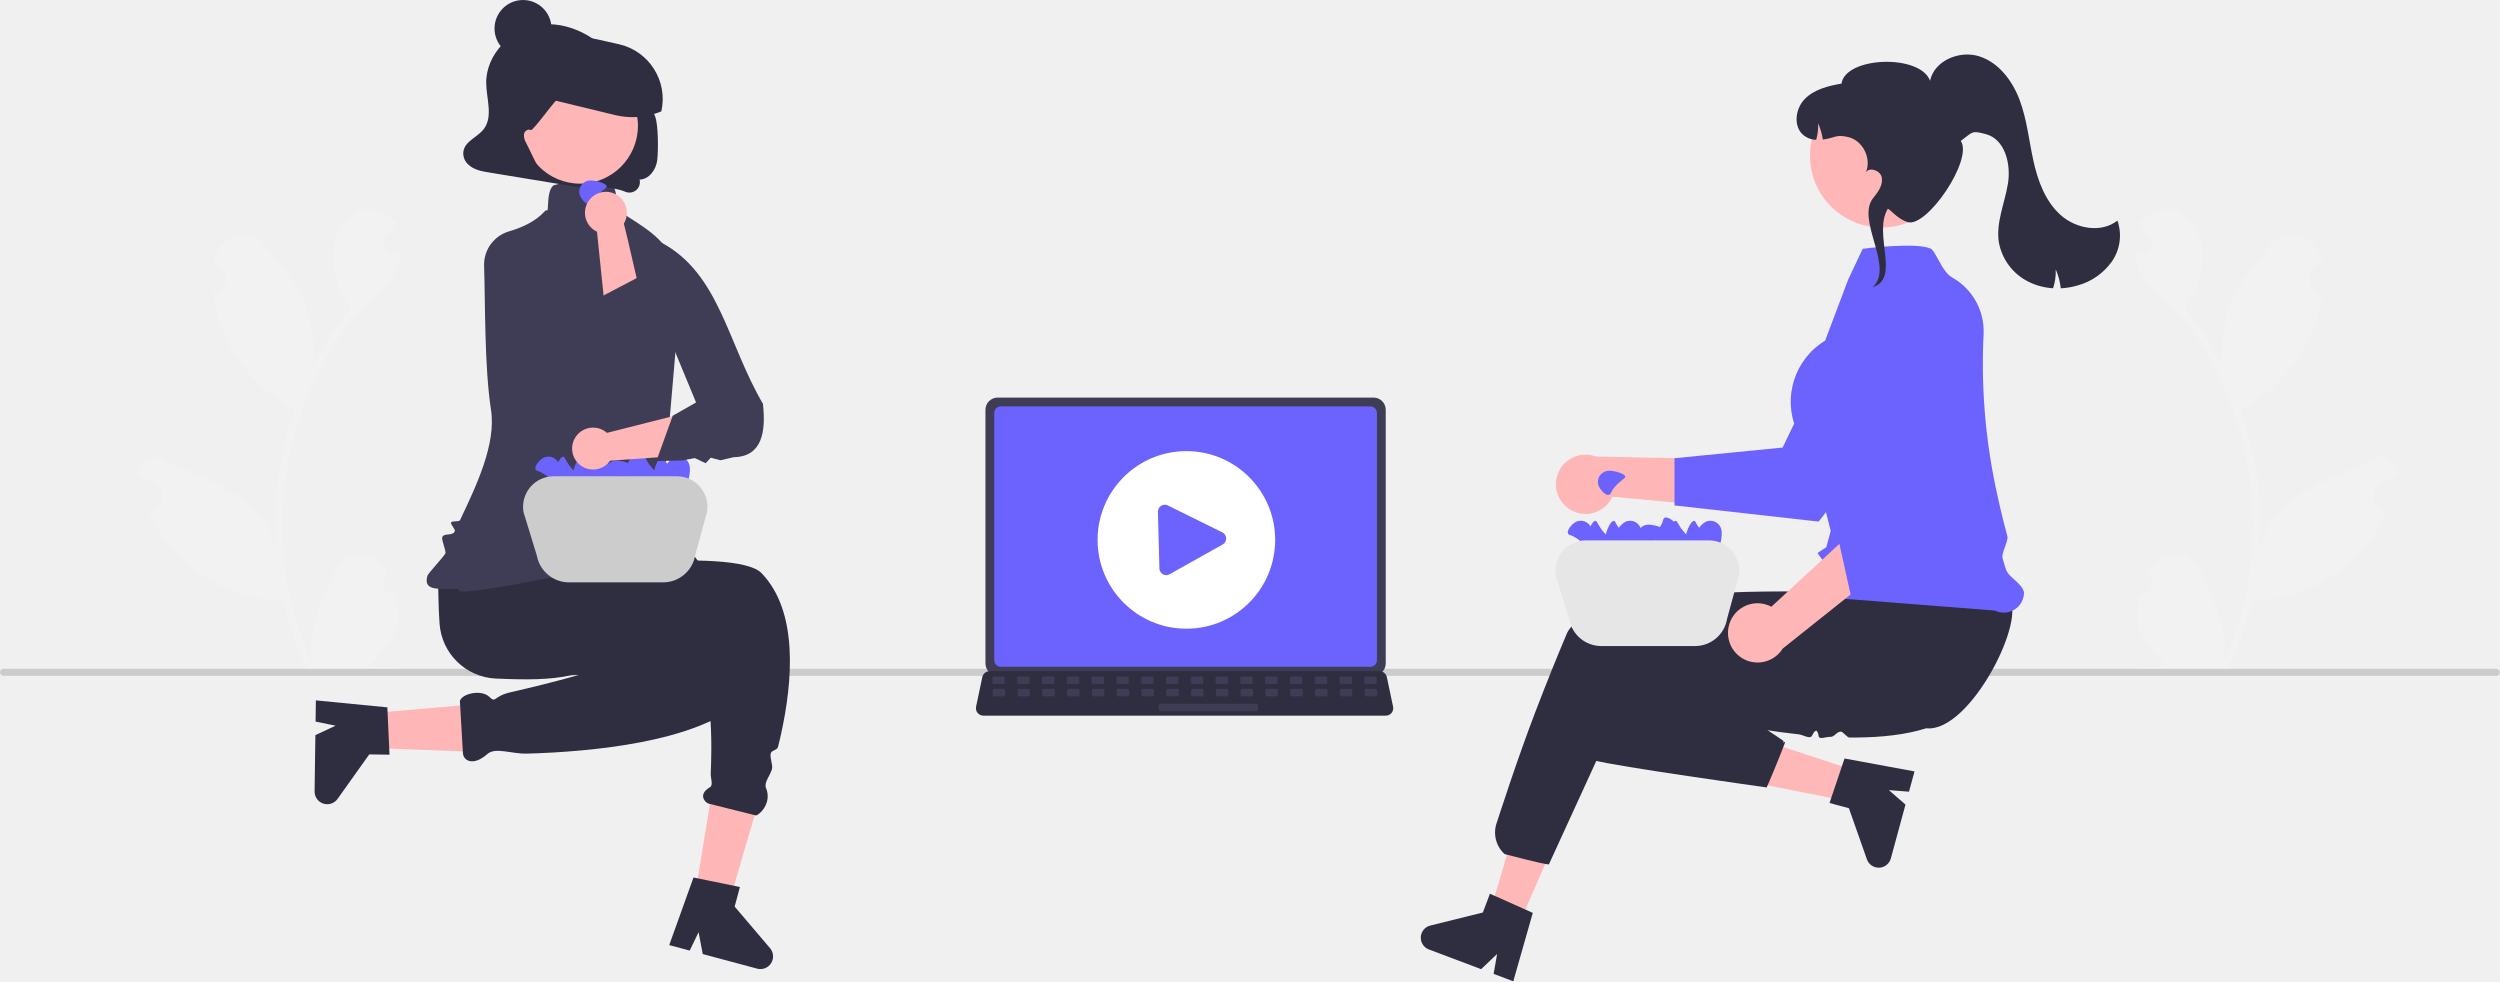
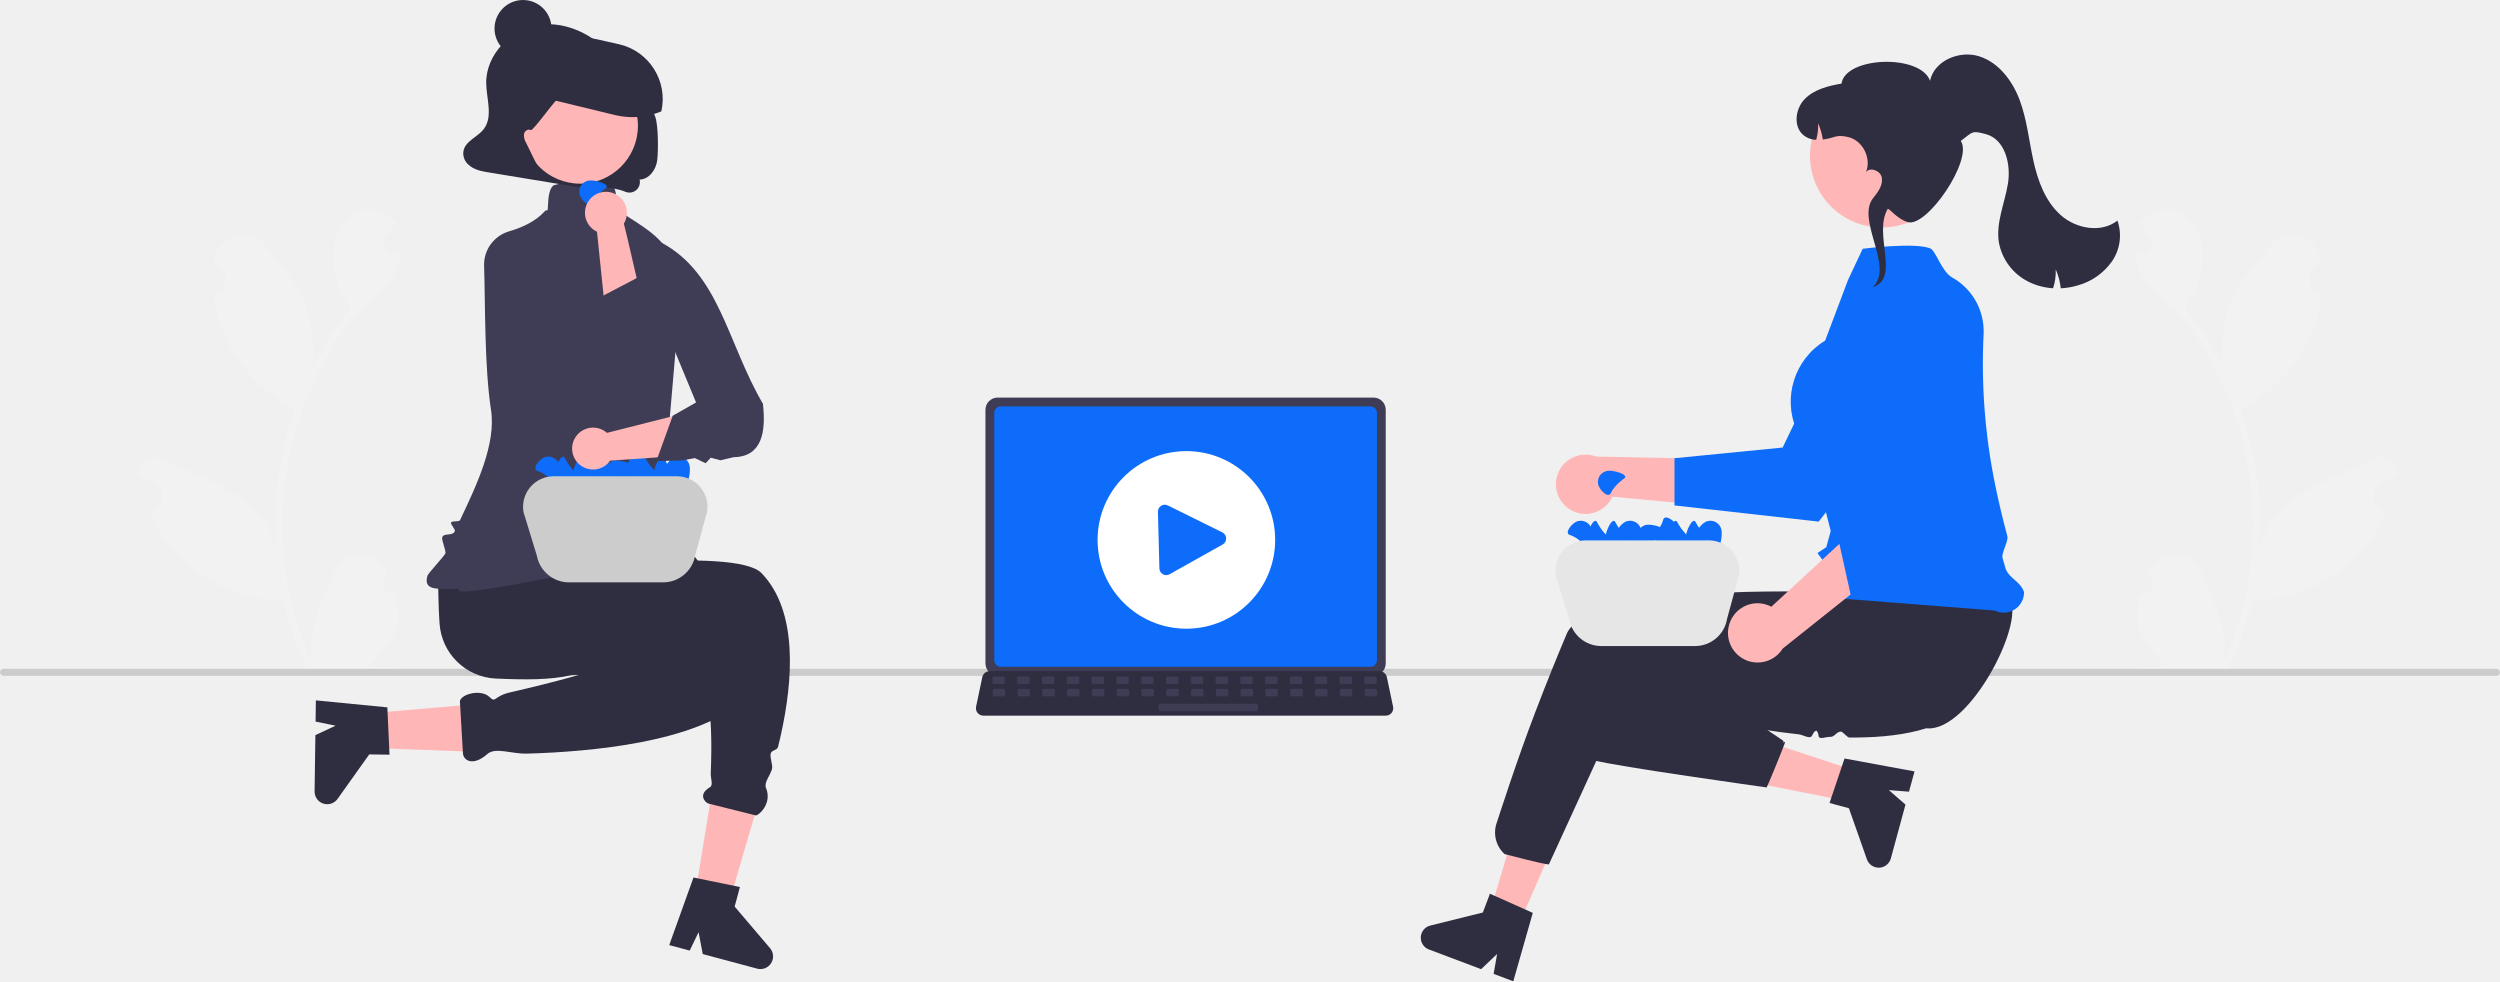
<svg xmlns="http://www.w3.org/2000/svg" width="844.67" height="331.552" viewBox="0 0 844.67 331.552" role="img" artist="Katerina Limpitsouni" source="https://undraw.co/">
  <path d="M310.953,485.024a3.613,3.613,0,0,1-2.619-6.263c.091-.362.156-.622.248-.984a9.707,9.707,0,0,0-17.997-.17c-4.282,10.023-9.825,20.4-7.068,31.44-18.206-38.585-12.015-86.582,14.891-119.58,7.437-4.097,13.465-11.376,15.034-19.827-3.681,1.247-8.27-1.747-5.502-5.624,1.2-1.482,2.411-2.952,3.61-4.434-13.982-14.89-30.641,8.512-15.251,28.609a115.847,115.847,0,0,0-13.011,20.352,48.709,48.709,0,0,0-2.908-22.624c-2.783-6.715-8.001-12.37-12.595-18.175-5.586-7.073-17.083-3.81-17.835,5.166,5.155,1.694,5.825,9.141-.072,10.16,1.545,16.698,12.453,32.043,27.478,39.366a116.299,116.299,0,0,0-6.355,48.611c-2.652-19.25-23.316-23.921-37.759-31.572a5.626,5.626,0,0,0-8.58,5.699,32.495,32.495,0,0,1,5.696,3.005,4.911,4.911,0,0,1-2.282,8.965c7.28,18.018,26.102,30.117,45.434,30.049a119.563,119.563,0,0,0,8.032,23.447H310.234c.103-.319.195-.648.288-.967a32.598,32.598,0,0,1-7.939-.473c7.026-8.319,12.46-12.563,8.371-24.177Z" transform="translate(-177.665 -284.224)" fill="#f2f2f2" />
  <path d="M901.054,485.024a3.613,3.613,0,0,0,2.619-6.263c-.091-.362-.156-.622-.248-.984a9.707,9.707,0,0,1,17.997-.17c4.282,10.023,9.825,20.4,7.068,31.44,18.206-38.585,12.015-86.582-14.891-119.58-7.437-4.097-13.465-11.376-15.034-19.827,3.681,1.247,8.27-1.747,5.502-5.624-1.2-1.482-2.411-2.952-3.61-4.434,13.982-14.89,30.641,8.512,15.251,28.609a115.847,115.847,0,0,1,13.011,20.352,48.709,48.709,0,0,1,2.908-22.624c2.783-6.715,8.001-12.37,12.595-18.175,5.586-7.073,17.083-3.81,17.835,5.166-5.155,1.694-5.825,9.141.072,10.16-1.545,16.698-12.453,32.043-27.478,39.366a116.299,116.299,0,0,1,6.355,48.611c2.652-19.25,23.316-23.921,37.759-31.572a5.626,5.626,0,0,1,8.58,5.699A32.495,32.495,0,0,0,981.648,448.18a4.911,4.911,0,0,0,2.282,8.965c-7.28,18.018-26.102,30.117-45.434,30.049a119.562,119.562,0,0,1-8.032,23.447H901.773c-.103-.319-.195-.648-.288-.967a32.598,32.598,0,0,0,7.939-.473c-7.026-8.319-12.46-12.563-8.371-24.177Z" transform="translate(-177.665 -284.224)" fill="#f2f2f2" />
  <path d="M177.665,511.387a1.186,1.186,0,0,0,1.19,1.19h842.29a1.19,1.19,0,0,0,0-2.38H178.855A1.187,1.187,0,0,0,177.665,511.387Z" transform="translate(-177.665 -284.224)" fill="#ccc" />
  <path d="M326.17,494.865c-.399-5.847-.401-11.429-.516-15.733-.233-8.766,18.673-8.141,28.839-8.411l36.913-1.75c10.166-.27,18.627,6.642,18.86,15.408s-7.848,16.118-18.014,16.389c-14.932,12.961-26.514,13.592-46.998,12.725A19.981,19.981,0,0,1,326.17,494.865Z" transform="translate(-177.665 -284.224)" fill="#2f2e41" />
  <polygon points="233.382 311.33 243.958 313.058 255.656 273.087 240.047 270.537 233.382 311.33" fill="#ffb6b6" />
  <path d="M415.25,512.207c-19.719,4.849-34.279-.612-46.272.096C362.161,500.8,340.4,486.189,352.273,480.039c6.612-3.425,73.828-11.321,82.652-2.208,12.424,12.831,10.689,36.168,6.575,54.659q-.165.74-.334,1.47-.313,1.346-.639,2.652c-.274,1.097-2.166,1.079-2.449,2.126-.398,1.478.811,3.994.409,5.354-.689,2.33-2.772,4.521-2.007,6.377,2.109,5.119-2.246,9.098-3.401,9.269l-16-4c-1.13-.266-3.781-3.074.457-5.539,1.2-.698.187-2.983.265-4.735.048-1.077.091-2.212.124-3.393.044-1.569.072-3.218.075-4.915C418.015,528.782,417.431,519.222,415.25,512.207Z" transform="translate(-177.665 -284.224)" fill="#2f2e41" />
  <path d="M411.973,580.704l15.683,3.212L425.885,590.529l11.962,14.065a4.277,4.277,0,0,1-4.364,6.902l-18.377-4.921-1.416-7.39-2.988,6.211-6.929-1.855Z" transform="translate(-177.665 -284.224)" fill="#2f2e41" />
  <polygon points="116.249 241.73 117.164 252.407 158.783 253.959 157.432 238.2 116.249 241.73" fill="#ffb6b6" />
  <path d="M395.163,504.712c-18.189-6.661-24.99-22.897-30.837-39.935,9.483-9.427,22.538-23.561,31.409-13.556,4.94,5.572,44.25,53.361,37.577,64.148-10.268,16.597-43.775,21.699-69.035,23.12q-2.317.13-4.534.221-2.036.084-3.97.14c-5.218.151-10.716-2.268-13.418.116-4.868,4.297-8.114,2.225-8.274-.228l-1-17c-.729-2.735,6.938-5.027,10-2,2.2,2.175,1.261-.297,7.036-1.613C364.076,514.944,383.387,510.004,395.163,504.712Z" transform="translate(-177.665 -284.224)" fill="#2f2e41" />
  <path d="M308.539,523.215l.727,15.992-6.846-.097-10.707,15.042a4.277,4.277,0,0,1-7.76-2.54l.27-19.022,6.818-3.183-6.753-1.376.102-7.172Z" transform="translate(-177.665 -284.224)" fill="#2f2e41" />
  <path d="M332.691,483.711a.501.501,0,0,1,.016-.519c-6.142-.228-12.239,1.179-10.628-4.453.23-.805,5.758-6.688,6.08-7.57.28-.766-1.418-4.612-1.08-5.43.661-1.603,3.432-.25,4.254-2.025.289-.625-1.556-2.333-1.254-2.975.284-.604,2.716-.142,3.009-.761,5.502-11.625,12.251-25.651,10.476-37.236-2.249-14.682-1.907-35.517-2.342-48.693a11.758,11.758,0,0,1,8.506-11.68c4.013-1.167,8.824-3.223,12.017-6.782.835-.931.936.739,1.043-1.532.13-2.765.265-5.625,1.741-7.102l.064-.064.086-.029c6.216-2.07,16.711-.731,19.831-.01l.135.032.084.111c1.29,1.702,1.219,4.426,1.15,7.059-.062,2.37-.12.793.93,1.468q1.219.784,2.343,1.499c9.238,5.892,13.875,8.851,17.272,18.476a19.191,19.191,0,0,1,1.18,8.788c-1.212,9.632-6.359,80.231-8.42,82.693-.535.639.855,1.749,1.431,2.577.826,1.189-1.798,2.216-2.209,3.002-.28.535-1.003.785-2.277.785C391.329,473.338,334.088,486.321,332.691,483.711Zm.658-.099Z" transform="translate(-177.665 -284.224)" fill="#3f3d56" />
-   <path d="M372.75,444.19c1.788,1.123-1.712,3.823-3.823,3.823a3.823,3.823,0,0,1-3.823-3.823c0-2.111,2.369-7.128,3.345-5.256C368.716,439.445,370.417,442.725,372.75,444.19Z" transform="translate(-177.665 -284.224)" fill="#6c63ff" />
-   <path d="M378.962,444.19c1.788,1.123-1.712,3.823-3.823,3.823a3.823,3.823,0,0,1-3.823-3.823c0-2.111,2.369-7.128,3.345-5.256C374.928,439.445,376.629,442.725,378.962,444.19Z" transform="translate(-177.665 -284.224)" fill="#6c63ff" />
-   <path d="M375.993,443.332c-2.023-.606.631-4.141,2.666-4.703a3.823,3.823,0,0,1,4.703,2.666c.562,2.035-.384,7.502-1.824,5.958C381.146,446.831,378.632,444.122,375.993,443.332Z" transform="translate(-177.665 -284.224)" fill="#6c63ff" />
-   <path d="M399.988,444.19c1.788,1.123-1.712,3.823-3.823,3.823a3.823,3.823,0,0,1-3.823-3.823c0-2.111,2.369-7.128,3.345-5.256C395.954,439.445,397.654,442.725,399.988,444.19Z" transform="translate(-177.665 -284.224)" fill="#6c63ff" />
-   <path d="M406.2,444.19c1.788,1.123-1.712,3.823-3.823,3.823a3.823,3.823,0,0,1-3.823-3.823c0-2.111,2.369-7.128,3.345-5.256C402.166,439.445,403.866,442.725,406.2,444.19Z" transform="translate(-177.665 -284.224)" fill="#6c63ff" />
-   <path d="M403.231,443.332c-2.023-.606.631-4.141,2.666-4.703a3.823,3.823,0,0,1,4.703,2.666c.562,2.035-.384,7.502-1.824,5.958C408.383,446.831,405.87,444.122,403.231,443.332Z" transform="translate(-177.665 -284.224)" fill="#6c63ff" />
-   <path d="M359.268,443.332c-2.023-.606.631-4.141,2.666-4.703a3.823,3.823,0,0,1,4.703,2.666c.562,2.035-.384,7.502-1.824,5.958C364.421,446.831,361.907,444.122,359.268,443.332Z" transform="translate(-177.665 -284.224)" fill="#6c63ff" />
-   <path d="M386.454,447.418c-.855,1.93-4.029-1.147-4.331-3.236a3.823,3.823,0,0,1,3.236-4.331c2.09-.302,7.394,1.324,5.681,2.558C390.572,442.746,387.569,444.899,386.454,447.418Z" transform="translate(-177.665 -284.224)" fill="#6c63ff" />
-   <path d="M393.783,441.016c.509-2.049,4.166.434,4.824,2.441a3.823,3.823,0,0,1-2.44,4.824c-2.006.658-7.512-.028-6.037-1.54C390.532,446.328,393.118,443.69,393.783,441.016Z" transform="translate(-177.665 -284.224)" fill="#6c63ff" />
-   <path d="M390.916,438.149c.509-2.049,4.166.434,4.824,2.441a3.823,3.823,0,0,1-2.441,4.824c-2.006.658-7.512-.028-6.037-1.54C387.665,443.461,390.251,440.822,390.916,438.149Z" transform="translate(-177.665 -284.224)" fill="#6c63ff" />
+   <path d="M372.75,444.19c1.788,1.123-1.712,3.823-3.823,3.823a3.823,3.823,0,0,1-3.823-3.823c0-2.111,2.369-7.128,3.345-5.256C368.716,439.445,370.417,442.725,372.75,444.19Z" transform="translate(-177.665 -284.224)" fill="#0d6cfa" />
+   <path d="M378.962,444.19c1.788,1.123-1.712,3.823-3.823,3.823a3.823,3.823,0,0,1-3.823-3.823c0-2.111,2.369-7.128,3.345-5.256C374.928,439.445,376.629,442.725,378.962,444.19Z" transform="translate(-177.665 -284.224)" fill="#0d6cfa" />
+   <path d="M375.993,443.332c-2.023-.606.631-4.141,2.666-4.703a3.823,3.823,0,0,1,4.703,2.666c.562,2.035-.384,7.502-1.824,5.958C381.146,446.831,378.632,444.122,375.993,443.332Z" transform="translate(-177.665 -284.224)" fill="#0d6cfa" />
+   <path d="M399.988,444.19c1.788,1.123-1.712,3.823-3.823,3.823a3.823,3.823,0,0,1-3.823-3.823c0-2.111,2.369-7.128,3.345-5.256C395.954,439.445,397.654,442.725,399.988,444.19Z" transform="translate(-177.665 -284.224)" fill="#0d6cfa" />
+   <path d="M406.2,444.19c1.788,1.123-1.712,3.823-3.823,3.823a3.823,3.823,0,0,1-3.823-3.823c0-2.111,2.369-7.128,3.345-5.256C402.166,439.445,403.866,442.725,406.2,444.19Z" transform="translate(-177.665 -284.224)" fill="#0d6cfa" />
+   <path d="M403.231,443.332c-2.023-.606.631-4.141,2.666-4.703a3.823,3.823,0,0,1,4.703,2.666c.562,2.035-.384,7.502-1.824,5.958C408.383,446.831,405.87,444.122,403.231,443.332Z" transform="translate(-177.665 -284.224)" fill="#0d6cfa" />
+   <path d="M359.268,443.332c-2.023-.606.631-4.141,2.666-4.703a3.823,3.823,0,0,1,4.703,2.666c.562,2.035-.384,7.502-1.824,5.958C364.421,446.831,361.907,444.122,359.268,443.332Z" transform="translate(-177.665 -284.224)" fill="#0d6cfa" />
+   <path d="M386.454,447.418c-.855,1.93-4.029-1.147-4.331-3.236a3.823,3.823,0,0,1,3.236-4.331c2.09-.302,7.394,1.324,5.681,2.558C390.572,442.746,387.569,444.899,386.454,447.418Z" transform="translate(-177.665 -284.224)" fill="#0d6cfa" />
+   <path d="M393.783,441.016c.509-2.049,4.166.434,4.824,2.441a3.823,3.823,0,0,1-2.44,4.824c-2.006.658-7.512-.028-6.037-1.54C390.532,446.328,393.118,443.69,393.783,441.016Z" transform="translate(-177.665 -284.224)" fill="#0d6cfa" />
+   <path d="M390.916,438.149c.509-2.049,4.166.434,4.824,2.441a3.823,3.823,0,0,1-2.441,4.824c-2.006.658-7.512-.028-6.037-1.54C387.665,443.461,390.251,440.822,390.916,438.149Z" transform="translate(-177.665 -284.224)" fill="#0d6cfa" />
  <path d="M354.557,457.314l4.491,14.642A11.045,11.045,0,0,0,369.906,480.985h31.774a11.005,11.005,0,0,0,10.896-9.246l.011-.048,3.978-14.577a10.313,10.313,0,0,0-10.18-11.968H364.702a10.313,10.313,0,0,0-10.145,12.168Z" transform="translate(-177.665 -284.224)" fill="#ccc" />
  <path d="M382.751,430.475l27.549-6.986,4.282,14.175s-29.639,2.195-30.747,2.205a7.089,7.089,0,1,1-1.085-9.394Z" transform="translate(-177.665 -284.224)" fill="#ffb6b6" />
  <path d="M401.136,366.195c19.643,10.497,22.251,33.896,34.303,54.461,1.054,9.509-.297,17.866-9.863,18.035l-4.497,1.047-3.272-.868-1.728,1.868-3.661-1.744-4.228.809-8.765.202,5.53-15.318,7.886-4.48-9.321-22.548Z" transform="translate(-177.665 -284.224)" fill="#3f3d56" />
  <path d="M341.105,327.84c3.205-4.168.935-10.132.832-15.415-.193-9.858,8.515-18.535,17.971-19.818,9.456-1.283,18.884,3.671,25.115,11.017,6.108,7.202,10.691,10.977,13.998,19.961,1.109,3.013,1.077,11.588.692,14.812-.385,3.225-2.825,6.472-5.953,6.497a3.532,3.532,0,0,1-4.675,4.171c-5.445-2.374-16.576-1.693-16.576-1.693q-14.807-2.437-29.614-4.874c-2.529-.416-5.15-.867-7.085-2.749a5.108,5.108,0,0,1-1.622-3.95C334.446,331.979,338.896,330.714,341.105,327.84Z" transform="translate(-177.665 -284.224)" fill="#2f2e41" />
  <circle cx="195.994" cy="42.514" r="19.537" fill="#ffb6b6" />
  <path d="M385.456,323.097l-25.56-6.189a4.343,4.343,0,0,1-3.249-5.114,18.852,18.852,0,0,1,22.509-14.341l7.569,1.695A19.003,19.003,0,0,1,401.116,321.844l0,0-.159.066a25.001,25.001,0,0,1-15.067,1.288C385.746,323.165,385.6,323.132,385.456,323.097Z" transform="translate(-177.665 -284.224)" fill="#2f2e41" />
  <path d="M360.18,342.195l-4.756-9.713a4.884,4.884,0,0,1-.73-2.952c.191-1.014,1.381-1.88,2.267-1.35.822.491,8.808-11.179,9.742-10.967.968.22,1.574-1.001,1.803-1.967.869-3.661-2.998-.387-3.193-4.144s-4.721-1.578-7.682-3.9-7.625-2.613-10.356-.025c-2.025,1.919-2.626,4.866-3.032,7.626a127.262,127.262,0,0,0-1.355,19.345c.01,1.59.151,3.396,1.391,4.391a5.518,5.518,0,0,0,2.335.902l10.174,2.226" transform="translate(-177.665 -284.224)" fill="#2f2e41" />
  <circle cx="176.711" cy="9.63" r="9.628" fill="#2f2e41" />
  <path d="M510.617,422.667v85.704a4.122,4.122,0,0,0,4.119,4.119H641.74a4.122,4.122,0,0,0,4.119-4.119v-85.704a4.124,4.124,0,0,0-4.119-4.115H514.736A4.124,4.124,0,0,0,510.617,422.667Z" transform="translate(-177.665 -284.224)" fill="#3f3d56" />
-   <path d="M513.596,423.733v83.58a2.205,2.205,0,0,0,2.201,2.201H640.683a2.205,2.205,0,0,0,2.201-2.201V423.733a2.206,2.206,0,0,0-2.201-2.206H515.797A2.206,2.206,0,0,0,513.596,423.733Z" transform="translate(-177.665 -284.224)" fill="#6c63ff" />
+   <path d="M513.596,423.733v83.58a2.205,2.205,0,0,0,2.201,2.201H640.683a2.205,2.205,0,0,0,2.201-2.201V423.733a2.206,2.206,0,0,0-2.201-2.206H515.797A2.206,2.206,0,0,0,513.596,423.733Z" transform="translate(-177.665 -284.224)" fill="#0d6cfa" />
  <path d="M507.96,525.085a2.47,2.47,0,0,0,1.943.93H645.896a2.502,2.502,0,0,0,2.446-3.016l-2.111-10.027a2.507,2.507,0,0,0-1.558-1.818,2.425,2.425,0,0,0-.888-.168H512.006a2.425,2.425,0,0,0-.888.168,2.507,2.507,0,0,0-1.558,1.818l-2.111,10.027A2.5,2.5,0,0,0,507.96,525.085Z" transform="translate(-177.665 -284.224)" fill="#2f2e41" />
  <rect x="638.63" y="512.793" width="4.188" height="2.513" rx="0.488" transform="translate(1103.784 743.8743) rotate(-180)" fill="#3f3d56" />
  <rect x="630.253" y="512.793" width="4.188" height="2.513" rx="0.488" transform="translate(1087.03 743.8743) rotate(-180)" fill="#3f3d56" />
  <rect x="621.876" y="512.793" width="4.188" height="2.513" rx="0.488" transform="translate(1070.276 743.8743) rotate(-180)" fill="#3f3d56" />
  <rect x="613.499" y="512.793" width="4.188" height="2.513" rx="0.488" transform="translate(1053.522 743.8743) rotate(-180)" fill="#3f3d56" />
  <rect x="605.123" y="512.793" width="4.188" height="2.513" rx="0.488" transform="translate(1036.769 743.8743) rotate(-180)" fill="#3f3d56" />
  <rect x="596.746" y="512.793" width="4.188" height="2.513" rx="0.488" transform="translate(1020.015 743.8743) rotate(-180)" fill="#3f3d56" />
  <rect x="588.369" y="512.793" width="4.188" height="2.513" rx="0.488" transform="translate(1003.261 743.8743) rotate(-180)" fill="#3f3d56" />
  <rect x="579.992" y="512.793" width="4.188" height="2.513" rx="0.488" transform="translate(986.5066 743.8743) rotate(-180)" fill="#3f3d56" />
  <rect x="571.615" y="512.793" width="4.188" height="2.513" rx="0.488" transform="translate(969.7527 743.8743) rotate(-180)" fill="#3f3d56" />
  <rect x="563.238" y="512.793" width="4.188" height="2.513" rx="0.488" transform="translate(952.9987 743.8743) rotate(-180)" fill="#3f3d56" />
  <rect x="554.861" y="512.793" width="4.188" height="2.513" rx="0.488" transform="translate(936.2447 743.8743) rotate(-180)" fill="#3f3d56" />
  <rect x="546.484" y="512.793" width="4.188" height="2.513" rx="0.488" transform="translate(919.4908 743.8743) rotate(-180)" fill="#3f3d56" />
  <rect x="538.107" y="512.793" width="4.188" height="2.513" rx="0.488" transform="translate(902.7368 743.8743) rotate(-180)" fill="#3f3d56" />
  <rect x="529.73" y="512.793" width="4.188" height="2.513" rx="0.488" transform="translate(885.9828 743.8743) rotate(-180)" fill="#3f3d56" />
  <rect x="521.353" y="512.793" width="4.188" height="2.513" rx="0.488" transform="translate(869.2289 743.8743) rotate(-180)" fill="#3f3d56" />
  <rect x="512.976" y="512.793" width="4.188" height="2.513" rx="0.488" transform="translate(852.4749 743.8743) rotate(-180)" fill="#3f3d56" />
  <rect x="638.729" y="516.981" width="4.188" height="2.513" rx="0.488" transform="translate(1103.982 752.2513) rotate(-180)" fill="#3f3d56" />
  <rect x="630.352" y="516.981" width="4.188" height="2.513" rx="0.488" transform="translate(1087.228 752.2513) rotate(-180)" fill="#3f3d56" />
  <rect x="621.975" y="516.981" width="4.188" height="2.513" rx="0.488" transform="translate(1070.474 752.2513) rotate(-180)" fill="#3f3d56" />
  <rect x="613.598" y="516.981" width="4.188" height="2.513" rx="0.488" transform="translate(1053.72 752.2513) rotate(-180)" fill="#3f3d56" />
  <rect x="605.221" y="516.981" width="4.188" height="2.513" rx="0.488" transform="translate(1036.966 752.2513) rotate(-180)" fill="#3f3d56" />
  <rect x="596.845" y="516.981" width="4.188" height="2.513" rx="0.488" transform="translate(1020.213 752.2513) rotate(-180)" fill="#3f3d56" />
  <rect x="588.468" y="516.981" width="4.188" height="2.513" rx="0.488" transform="translate(1003.459 752.2513) rotate(-180)" fill="#3f3d56" />
  <rect x="580.091" y="516.981" width="4.188" height="2.513" rx="0.488" transform="translate(986.7046 752.2513) rotate(-180)" fill="#3f3d56" />
  <rect x="571.714" y="516.981" width="4.188" height="2.513" rx="0.488" transform="translate(969.9506 752.2513) rotate(-180)" fill="#3f3d56" />
  <rect x="563.337" y="516.981" width="4.188" height="2.513" rx="0.488" transform="translate(953.1967 752.2513) rotate(-180)" fill="#3f3d56" />
  <rect x="554.96" y="516.981" width="4.188" height="2.513" rx="0.488" transform="translate(936.4427 752.2513) rotate(-180)" fill="#3f3d56" />
  <rect x="546.583" y="516.981" width="4.188" height="2.513" rx="0.488" transform="translate(919.6888 752.2513) rotate(-180)" fill="#3f3d56" />
  <rect x="538.206" y="516.981" width="4.188" height="2.513" rx="0.488" transform="translate(902.9348 752.2513) rotate(-180)" fill="#3f3d56" />
  <rect x="529.829" y="516.981" width="4.188" height="2.513" rx="0.488" transform="translate(886.1808 752.2513) rotate(-180)" fill="#3f3d56" />
  <rect x="521.452" y="516.981" width="4.188" height="2.513" rx="0.488" transform="translate(869.4269 752.2513) rotate(-180)" fill="#3f3d56" />
  <rect x="513.075" y="516.981" width="4.188" height="2.513" rx="0.488" transform="translate(852.6729 752.2513) rotate(-180)" fill="#3f3d56" />
  <rect x="569.2" y="522.007" width="33.508" height="2.513" rx="0.488" transform="translate(994.2439 762.3037) rotate(-180)" fill="#3f3d56" />
  <circle cx="400.838" cy="182.418" r="30" fill="#fff" />
-   <path d="M571.768,478.541a2.319,2.319,0,0,1-1.126-.262,2.289,2.289,0,0,1-1.254-2.001L568.893,457.126a2.319,2.319,0,0,1,3.511-2.049l18.414,9.107a2.319,2.319,0,0,1,.101,3.914L572.999,478.142A2.308,2.308,0,0,1,571.768,478.541Z" transform="translate(-177.665 -284.224)" fill="#6c63ff" />
+   <path d="M571.768,478.541a2.319,2.319,0,0,1-1.126-.262,2.289,2.289,0,0,1-1.254-2.001L568.893,457.126a2.319,2.319,0,0,1,3.511-2.049l18.414,9.107a2.319,2.319,0,0,1,.101,3.914L572.999,478.142A2.308,2.308,0,0,1,571.768,478.541Z" transform="translate(-177.665 -284.224)" fill="#0d6cfa" />
  <polygon points="512.525 313.828 502.965 309.565 514.88 269.765 528.989 276.057 512.525 313.828" fill="#ffb8b8" />
  <path d="M693.033,591.529,682.69,586.906l-1.622-.727-2.391,6.35-17.756,4.407a4.239,4.239,0,0,0-.478,8.082l17.641,6.655,5.407-5.133-1.181,6.727,6.644,2.508,6.593-23.121Z" transform="translate(-177.665 -284.224)" fill="#2f2e41" />
  <path d="M707.736,456.103a9.948,9.948,0,0,0,14.702-4.067l35.198,3.292-8.641-16.211-32.1-.641a10.002,10.002,0,0,0-9.159,17.627Z" transform="translate(-177.665 -284.224)" fill="#ffb6b6" />
-   <path d="M743.426,454.994l48.707,5.461.168-.215c.321-.411,32.192-41.207,37.547-50.918a29.362,29.362,0,0,0,3.4-19.231l-.037-.162-.127-.107a14.9,14.9,0,0,0-18.632-.409,105.543,105.543,0,0,0-30.458,37.635L779.967,435.435l-36.541,3.604Z" transform="translate(-177.665 -284.224)" fill="#6c63ff" />
+   <path d="M743.426,454.994l48.707,5.461.168-.215c.321-.411,32.192-41.207,37.547-50.918a29.362,29.362,0,0,0,3.4-19.231l-.037-.162-.127-.107a14.9,14.9,0,0,0-18.632-.409,105.543,105.543,0,0,0-30.458,37.635L779.967,435.435l-36.541,3.604Z" transform="translate(-177.665 -284.224)" fill="#0d6cfa" />
  <path d="M852.639,480.373l1.407,3.175c.439,2.922,2.144.015,1.994,2.493,7.247,5.969-12.617,45.87-27.543,44.246-6.92,2.174-15.077,3.061-23.603,3.121q-1.242.011-2.494-.003c-.532-.006-2.166-1.98-2.7-1.992-1.604-.036-2.115,1.867-3.73,1.781-1.277-.067-3.629,1.021-3.834-.243-.443-2.724-1.268-2.107-2.242-.179-.676,1.337-2.981-.273-4.461-.432-8.548-.919-16.82-2.319-23.971-3.757-2.662-.528-5.165-1.067-7.469-1.591-4.363-.982-8.012-1.9-10.655-2.598-2.977-.778-4.672-1.281-4.672-1.281l-21.234,17.275-16.453,35.898c-1.266.115-14.958-3.49-14.958-3.49a9.878,9.878,0,0,1-2.594-10.774c.838-2.508,6.771-21.05,12.978-37.24,1.84-4.806,3.744-9.683,5.704-14.534,1.605-3.984,3.241-7.953,4.896-11.866,2.877-6.786,16.778-10.445,33.146-12.365.833-.095,1.67-.189,2.513-.279,8.341-.878,17.191-1.331,25.468-1.541,4.143-.105,8.142-.145,11.861-.15q1.802,0,3.505.01h.005c3.066.015,5.888.06,8.371.11.484.01.952.025,1.411.035h.005c.309.005.613.015.912.02,5.43.14,8.76.309,8.76.309l-.273-9.459,1.829-2.716.249-1.944v-.005l.03-.244.204-.005,3.59-.07,30.175-.588,12.852-.545Z" transform="translate(-177.665 -284.224)" fill="#2f2e41" />
  <polygon points="629.09 261.091 625.757 271.013 585.004 262.939 589.924 248.295 629.09 261.091" fill="#ffb8b8" />
  <path d="M799.992,543.105l-3.618,10.736-.569,1.684,6.548,1.776,6.076,17.256a4.239,4.239,0,0,0,8.091-.293l4.947-18.194-5.624-4.894,6.809.535,1.865-6.853-23.643-4.363Z" transform="translate(-177.665 -284.224)" fill="#2f2e41" />
  <path d="M780.268,534.561c-.462,1.303.902-.489.409.802-1.899,5.006-5.431,13.536-6.124,14.914-.27-.053-51.517-7.183-58.428-9.193l10.655-27.017,1.196-3.029,17.651,6.293,6.046,5.17,13.201,1.692Z" transform="translate(-177.665 -284.224)" fill="#2f2e41" />
  <circle cx="635.776" cy="52.618" r="24.244" fill="#ffb6b6" />
-   <path d="M721.515,465.845c1.781,1.118-1.705,3.808-3.808,3.808a3.808,3.808,0,0,1-3.808-3.808c0-2.103,2.36-7.101,3.332-5.236C717.496,461.118,719.19,464.386,721.515,465.845Z" transform="translate(-177.665 -284.224)" fill="#6c63ff" />
-   <path d="M727.703,465.845c1.781,1.118-1.705,3.808-3.808,3.808a3.808,3.808,0,0,1-3.808-3.808c0-2.103,2.36-7.101,3.332-5.236C723.684,461.118,725.379,464.386,727.703,465.845Z" transform="translate(-177.665 -284.224)" fill="#6c63ff" />
-   <path d="M724.745,464.991c-2.015-.603.629-4.125,2.656-4.685a3.808,3.808,0,0,1,4.685,2.656c.56,2.027-.383,7.473-1.817,5.935C729.878,468.476,727.375,465.778,724.745,464.991Z" transform="translate(-177.665 -284.224)" fill="#6c63ff" />
-   <path d="M748.649,465.845c1.781,1.118-1.705,3.808-3.808,3.808a3.808,3.808,0,0,1-3.808-3.808c0-2.103,2.36-7.101,3.332-5.236C744.63,461.118,746.324,464.386,748.649,465.845Z" transform="translate(-177.665 -284.224)" fill="#6c63ff" />
-   <path d="M754.837,465.845c1.781,1.118-1.705,3.808-3.808,3.808a3.808,3.808,0,0,1-3.808-3.808c0-2.103,2.36-7.101,3.332-5.236C750.819,461.118,752.513,464.386,754.837,465.845Z" transform="translate(-177.665 -284.224)" fill="#6c63ff" />
-   <path d="M751.88,464.991c-2.015-.603.629-4.125,2.656-4.685a3.808,3.808,0,0,1,4.685,2.656c.56,2.027-.383,7.473-1.817,5.935C757.013,468.476,754.509,465.778,751.88,464.991Z" transform="translate(-177.665 -284.224)" fill="#6c63ff" />
-   <path d="M708.084,464.991c-2.015-.603.629-4.125,2.656-4.685a3.808,3.808,0,0,1,4.685,2.656c.56,2.027-.383,7.473-1.817,5.935C713.217,468.476,710.713,465.778,708.084,464.991Z" transform="translate(-177.665 -284.224)" fill="#6c63ff" />
-   <path d="M735.166,469.061c-.852,1.923-4.013-1.142-4.314-3.224a3.808,3.808,0,0,1,3.224-4.314c2.082-.301,7.366,1.319,5.66,2.548C739.269,464.406,736.277,466.551,735.166,469.061Z" transform="translate(-177.665 -284.224)" fill="#6c63ff" />
-   <path d="M742.468,462.683c.507-2.041,4.15.433,4.806,2.431a3.808,3.808,0,0,1-2.431,4.806c-1.998.656-7.483-.028-6.014-1.534C739.229,467.975,741.806,465.347,742.468,462.683Z" transform="translate(-177.665 -284.224)" fill="#6c63ff" />
-   <path d="M739.611,459.827c.507-2.041,4.15.433,4.806,2.431a3.808,3.808,0,0,1-2.431,4.806c-1.998.656-7.483-.028-6.014-1.534C736.373,465.119,738.949,462.49,739.611,459.827Z" transform="translate(-177.665 -284.224)" fill="#6c63ff" />
-   <path d="M721.895,450.834c-.852,1.923-4.013-1.142-4.314-3.224a3.808,3.808,0,0,1,3.224-4.314c2.082-.301,7.366,1.319,5.66,2.548C725.998,446.179,723.007,448.324,721.895,450.834Z" transform="translate(-177.665 -284.224)" fill="#6c63ff" />
+   <path d="M721.515,465.845c1.781,1.118-1.705,3.808-3.808,3.808a3.808,3.808,0,0,1-3.808-3.808c0-2.103,2.36-7.101,3.332-5.236C717.496,461.118,719.19,464.386,721.515,465.845Z" transform="translate(-177.665 -284.224)" fill="#0d6cfa" />
+   <path d="M727.703,465.845c1.781,1.118-1.705,3.808-3.808,3.808a3.808,3.808,0,0,1-3.808-3.808c0-2.103,2.36-7.101,3.332-5.236C723.684,461.118,725.379,464.386,727.703,465.845Z" transform="translate(-177.665 -284.224)" fill="#0d6cfa" />
+   <path d="M724.745,464.991c-2.015-.603.629-4.125,2.656-4.685a3.808,3.808,0,0,1,4.685,2.656c.56,2.027-.383,7.473-1.817,5.935C729.878,468.476,727.375,465.778,724.745,464.991Z" transform="translate(-177.665 -284.224)" fill="#0d6cfa" />
+   <path d="M748.649,465.845c1.781,1.118-1.705,3.808-3.808,3.808a3.808,3.808,0,0,1-3.808-3.808c0-2.103,2.36-7.101,3.332-5.236C744.63,461.118,746.324,464.386,748.649,465.845Z" transform="translate(-177.665 -284.224)" fill="#0d6cfa" />
+   <path d="M754.837,465.845c1.781,1.118-1.705,3.808-3.808,3.808a3.808,3.808,0,0,1-3.808-3.808c0-2.103,2.36-7.101,3.332-5.236C750.819,461.118,752.513,464.386,754.837,465.845Z" transform="translate(-177.665 -284.224)" fill="#0d6cfa" />
+   <path d="M751.88,464.991c-2.015-.603.629-4.125,2.656-4.685a3.808,3.808,0,0,1,4.685,2.656c.56,2.027-.383,7.473-1.817,5.935C757.013,468.476,754.509,465.778,751.88,464.991Z" transform="translate(-177.665 -284.224)" fill="#0d6cfa" />
+   <path d="M708.084,464.991c-2.015-.603.629-4.125,2.656-4.685a3.808,3.808,0,0,1,4.685,2.656c.56,2.027-.383,7.473-1.817,5.935C713.217,468.476,710.713,465.778,708.084,464.991Z" transform="translate(-177.665 -284.224)" fill="#0d6cfa" />
+   <path d="M735.166,469.061c-.852,1.923-4.013-1.142-4.314-3.224a3.808,3.808,0,0,1,3.224-4.314c2.082-.301,7.366,1.319,5.66,2.548C739.269,464.406,736.277,466.551,735.166,469.061Z" transform="translate(-177.665 -284.224)" fill="#0d6cfa" />
+   <path d="M742.468,462.683c.507-2.041,4.15.433,4.806,2.431a3.808,3.808,0,0,1-2.431,4.806c-1.998.656-7.483-.028-6.014-1.534C739.229,467.975,741.806,465.347,742.468,462.683Z" transform="translate(-177.665 -284.224)" fill="#0d6cfa" />
+   <path d="M739.611,459.827c.507-2.041,4.15.433,4.806,2.431a3.808,3.808,0,0,1-2.431,4.806c-1.998.656-7.483-.028-6.014-1.534C736.373,465.119,738.949,462.49,739.611,459.827Z" transform="translate(-177.665 -284.224)" fill="#0d6cfa" />
+   <path d="M721.895,450.834c-.852,1.923-4.013-1.142-4.314-3.224a3.808,3.808,0,0,1,3.224-4.314c2.082-.301,7.366,1.319,5.66,2.548C725.998,446.179,723.007,448.324,721.895,450.834Z" transform="translate(-177.665 -284.224)" fill="#0d6cfa" />
  <path d="M703.391,478.919l4.474,14.587a11.003,11.003,0,0,0,10.817,8.995h31.653a10.964,10.964,0,0,0,10.855-9.211l.01-.048,3.963-14.522a10.274,10.274,0,0,0-10.141-11.922H713.497a10.274,10.274,0,0,0-10.106,12.122Z" transform="translate(-177.665 -284.224)" fill="#e6e6e6" />
-   <path d="M807.012,368.277s17.486-2.262,22.814-.131c1.896.758,3.791,7.721,7.346,9.795q.097.056.193.111a20.789,20.789,0,0,1,10.502,18.903,203.044,203.044,0,0,0,3.92,51.153q.378,1.869.796,3.786.492,2.252,1.042,4.575,1.027,4.333,2.268,8.939c.431,1.599-2.109,5.718-1.637,7.372q.476,1.666.98,3.372c1.01,3.414,5.098,4.456,6.289,8.125a6.855,6.855,0,0,1-9.9,6.223l-61.793-4.818,5.88-9.115-3.989-5.484,2.992-1.994,1.496-5.484-4.729-18.474-6.775-15.529a24.134,24.134,0,0,1,9.609-30.287l0,0,7.76-20.556Z" transform="translate(-177.665 -284.224)" fill="#6c63ff" />
+   <path d="M807.012,368.277s17.486-2.262,22.814-.131c1.896.758,3.791,7.721,7.346,9.795q.097.056.193.111a20.789,20.789,0,0,1,10.502,18.903,203.044,203.044,0,0,0,3.92,51.153q.378,1.869.796,3.786.492,2.252,1.042,4.575,1.027,4.333,2.268,8.939c.431,1.599-2.109,5.718-1.637,7.372q.476,1.666.98,3.372c1.01,3.414,5.098,4.456,6.289,8.125a6.855,6.855,0,0,1-9.9,6.223l-61.793-4.818,5.88-9.115-3.989-5.484,2.992-1.994,1.496-5.484-4.729-18.474-6.775-15.529a24.134,24.134,0,0,1,9.609-30.287l0,0,7.76-20.556Z" transform="translate(-177.665 -284.224)" fill="#0d6cfa" />
  <path d="M762.004,494.915a9.948,9.948,0,0,1,14.149-5.699l25.962-23.993,2.981,18.127-25.111,20.005a10.002,10.002,0,0,1-17.982-8.44Z" transform="translate(-177.665 -284.224)" fill="#ffb6b6" />
-   <path d="M803.15,486.115l37.932-27.995.127.002c-.043-.519-4.387-52.106-7.058-62.869a29.362,29.362,0,0,0-10.575-16.419l-.137-.094-.166.008a14.9,14.9,0,0,0-13.946,12.362,105.543,105.543,0,0,0,3.232,48.308l2.744,8.89-17.099,15.473Z" transform="translate(-177.665 -284.224)" fill="#6c63ff" />
+   <path d="M803.15,486.115l37.932-27.995.127.002c-.043-.519-4.387-52.106-7.058-62.869a29.362,29.362,0,0,0-10.575-16.419l-.137-.094-.166.008a14.9,14.9,0,0,0-13.946,12.362,105.543,105.543,0,0,0,3.232,48.308l2.744,8.89-17.099,15.473Z" transform="translate(-177.665 -284.224)" fill="#0d6cfa" />
  <path d="M891.248,372.517a21.025,21.025,0,0,1-11.557,8.137,24.175,24.175,0,0,1-5.754.977,21.754,21.754,0,0,0-1.71-6.392,17.96,17.96,0,0,1-.887,6.377,21.374,21.374,0,0,1-8.411-2.254,18.535,18.535,0,0,1-9.917-13.302c-1.027-6.631,1.979-13.143,3.066-19.764,1.092-6.621-.957-15.008-7.439-16.748-4.936-1.326-4.383-.753-8.486,2.294,4.268,6.311-11.497,29.439-17.949,27.422-3.648-1.14-5.983-4.487-6.736-4.487-5.071,8.735,4.477,23.454-5.145,26.51l.793-.793c5.809-7.145-6.332-22.267-.524-29.412,1.62-1.999,3.346-4.368,2.867-6.895-.454-2.403-4.268-3.675-5.385-1.7,2.009-4.602-.957-10.745-5.868-11.926-4.363-1.052-4.283.244-8.661.808a21.725,21.725,0,0,0-1.591-5.489,17.812,17.812,0,0,1-.653,5.594,7.024,7.024,0,0,1-4.248-1.536c-3.57-2.877-2.847-8.92.339-12.215,3.191-3.296,7.933-4.482,12.455-5.25,1.315-9.155,26.572-10.109,29.92-.962,1.426-6.831,9.977-10.376,16.623-8.257s11.258,8.326,13.686,14.868c2.428,6.537,3.106,13.572,4.602,20.382s4.024,13.746,9.229,18.388c5.205,4.637,13.686,6.173,19.171,1.865A15.353,15.353,0,0,1,891.248,372.517Z" transform="translate(-177.665 -284.224)" fill="#2f2e41" />
-   <path d="M377.75,352.786c-.855,1.93-4.029-1.147-4.331-3.236a3.823,3.823,0,0,1,3.236-4.331c2.09-.302,7.394,1.324,5.681,2.558C381.869,348.114,378.866,350.267,377.75,352.786Z" transform="translate(-177.665 -284.224)" fill="#6c63ff" />
+   <path d="M377.75,352.786c-.855,1.93-4.029-1.147-4.331-3.236a3.823,3.823,0,0,1,3.236-4.331c2.09-.302,7.394,1.324,5.681,2.558C381.869,348.114,378.866,350.267,377.75,352.786Z" transform="translate(-177.665 -284.224)" fill="#0d6cfa" />
  <path d="M379.375,362.525l3.03,29.41,14.211,3.117s-7.755-34.218-8.183-35.24a7.089,7.089,0,1,0-9.059,2.713Z" transform="translate(-177.665 -284.224)" fill="#ffb6b6" />
  <path d="M343.708,367.14c-6.219,1.836,16.576,47.594,48.39,54.521a16.248,16.248,0,0,0,10.305-21.695l-9.372-21.92L379.604,385.092l.788,10.472-10.536-11.749-21.702-9.882Z" transform="translate(-177.665 -284.224)" fill="#3f3d56" />
</svg>
